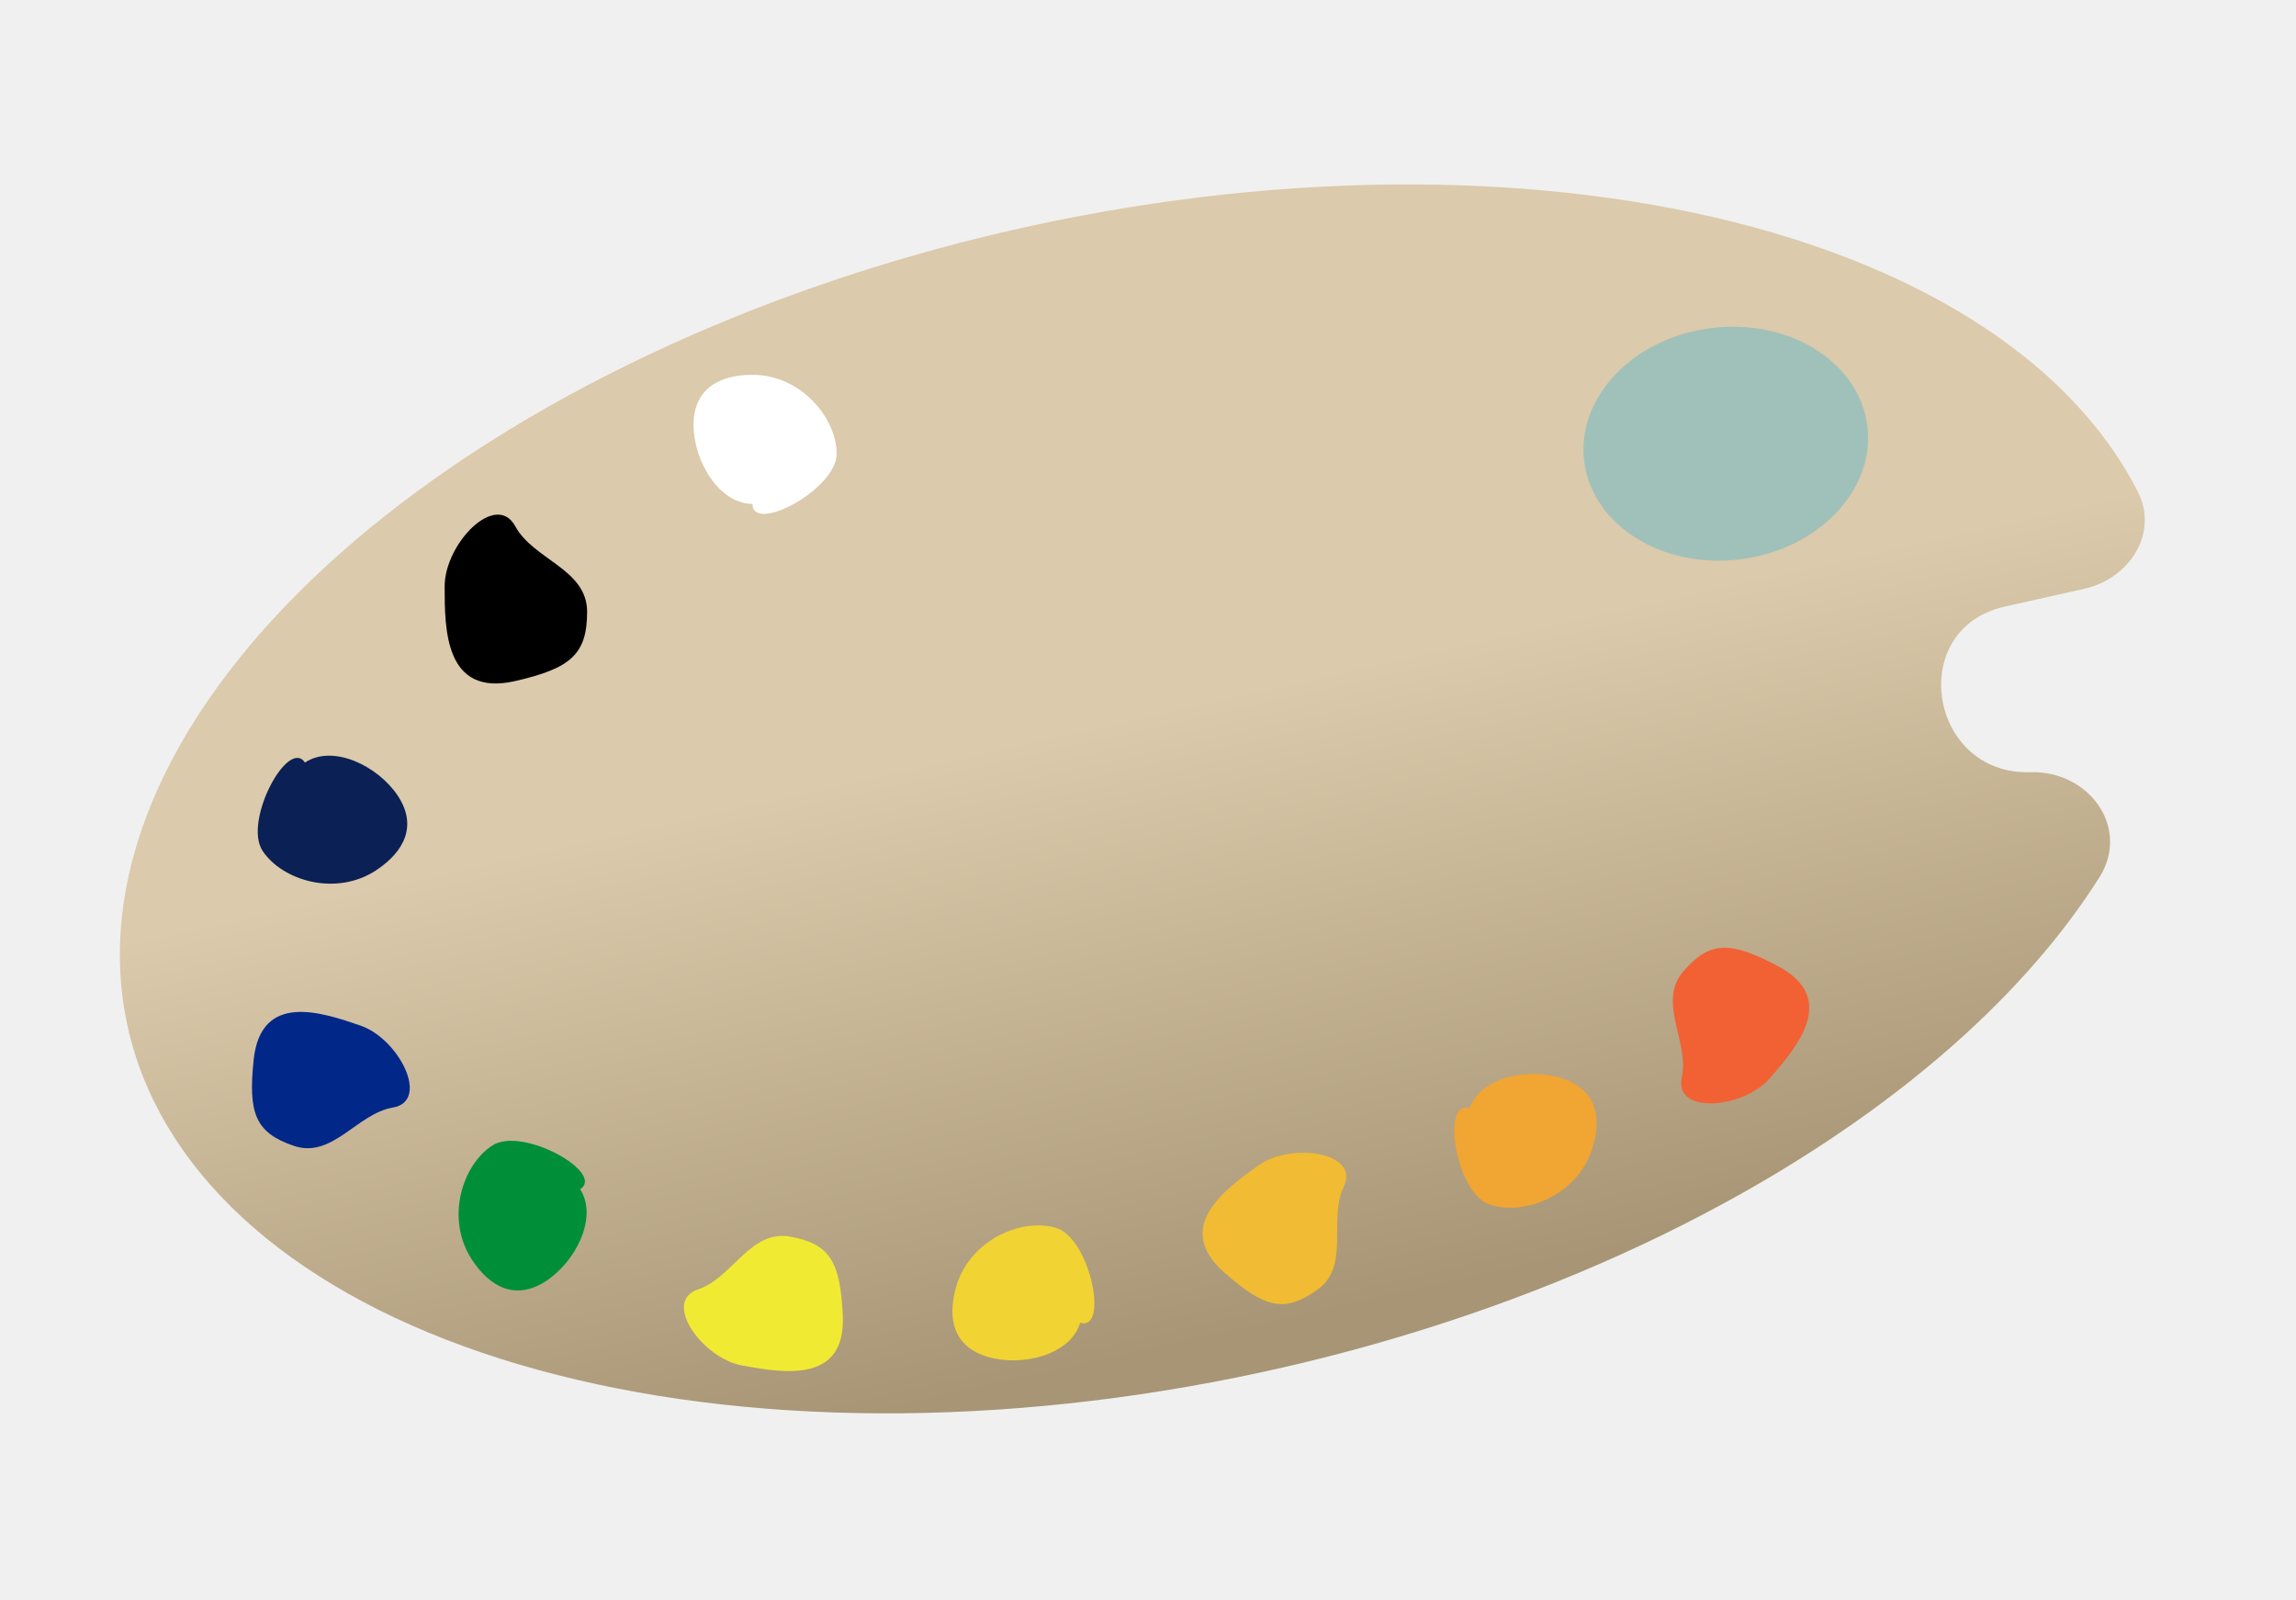
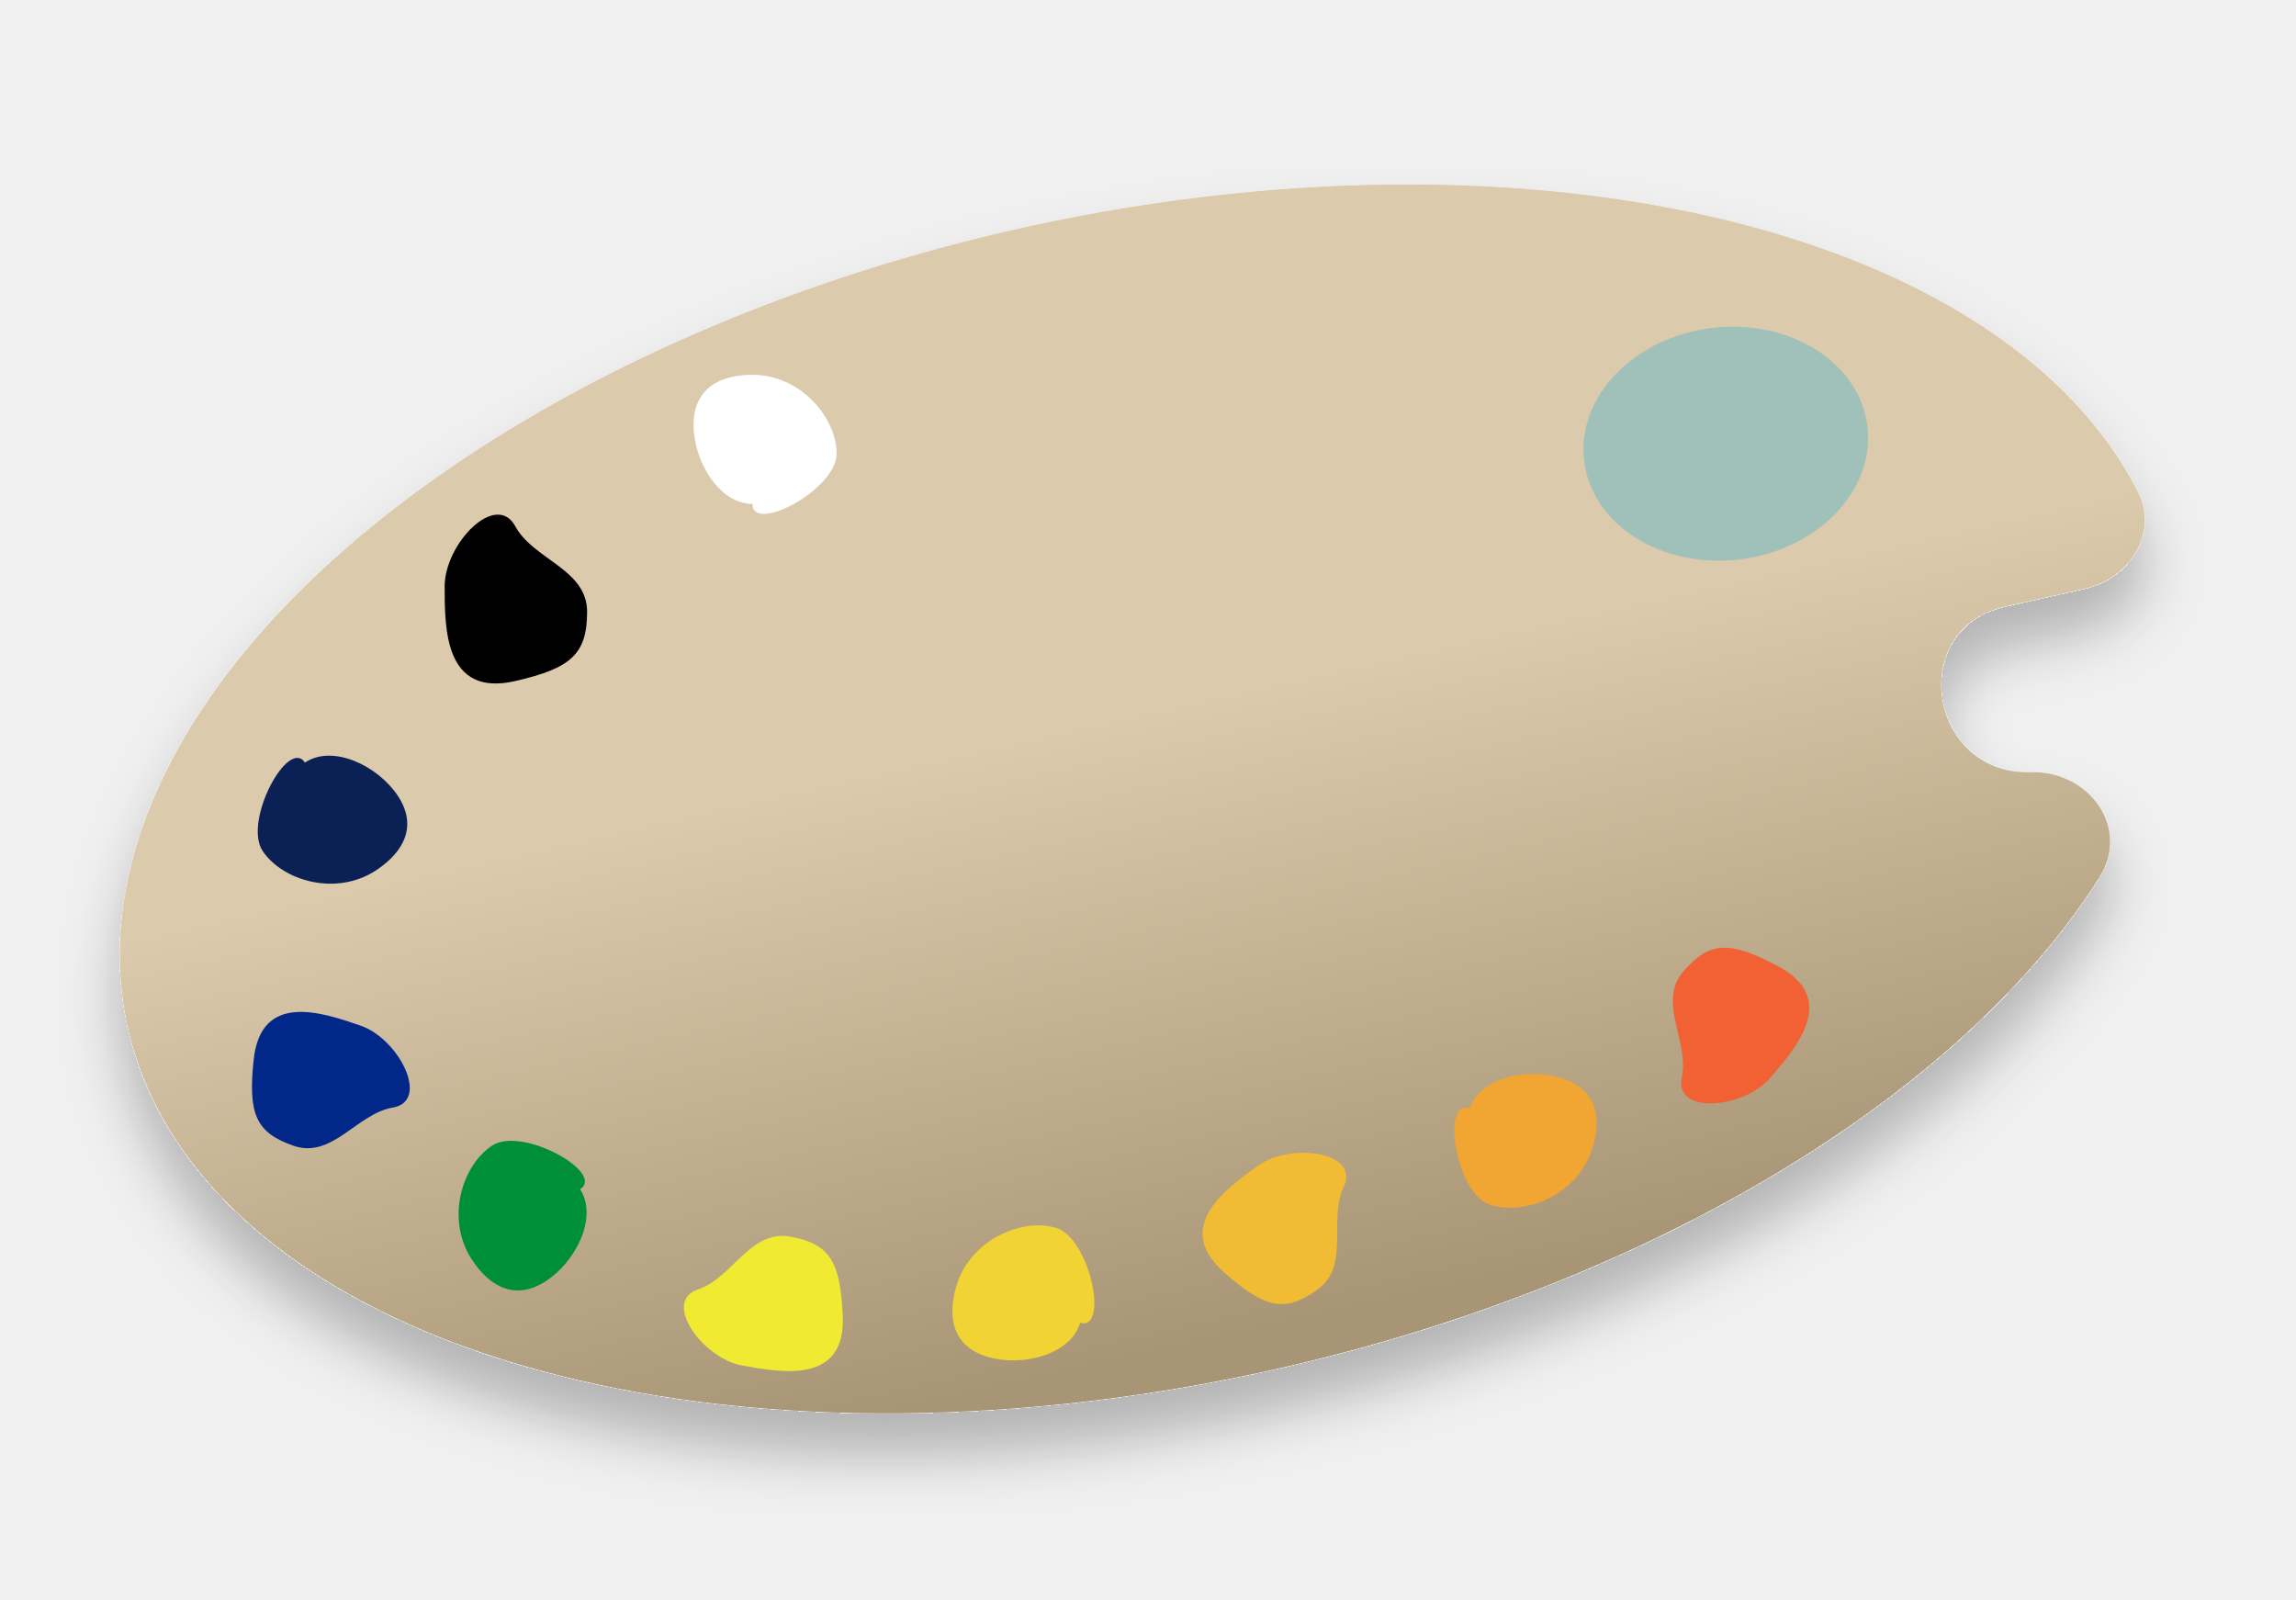
<svg xmlns="http://www.w3.org/2000/svg" width="821" height="572" viewBox="0 0 821 572" fill="none">
-   <path d="M745.354 210.501C761.521 206.876 771.967 190.564 764.441 175.803C744.951 137.578 704.336 106.657 647.377 87.418C577.018 63.653 486.86 59.449 394.789 75.64C302.718 91.832 215.462 127.235 150.33 174.828C85.198 222.421 46.949 278.725 43.172 332.57C39.395 386.416 70.365 433.87 129.938 465.517C189.511 497.164 273.335 510.692 364.78 503.418C456.226 496.144 548.611 468.599 623.609 426.247C680.789 393.957 724.677 354.858 750.688 313.705C761.897 295.972 747.003 275.466 726.035 276.099V276.099C689.688 277.197 681.364 224.846 716.847 216.891L745.354 210.501Z" fill="url(#paint0_linear_314_4494)" />
-   <ellipse cx="617.101" cy="158.643" rx="51.017" ry="41.661" transform="rotate(-7.05254 617.101 158.643)" fill="#A0C1B9" />
-   <path d="M299.169 162.237C299.169 174.985 269.065 190.996 269.065 180.165C257.019 180.165 248 164.676 248 151.928C248 139.18 257.019 134 269.065 134C286.396 134 299.169 149.489 299.169 162.237Z" fill="white" />
-   <path d="M93.917 304.256C86.854 293.644 103.043 263.635 109.045 272.652C119.073 265.977 135.163 273.874 142.226 284.487C149.289 295.099 144.651 304.408 134.623 311.083C120.196 320.685 100.98 314.869 93.917 304.256Z" fill="#0B2055" />
-   <path d="M176.107 409.525C186.84 402.647 216.564 419.353 207.445 425.197C213.945 435.34 205.771 451.29 195.038 458.169C184.305 465.048 175.077 460.249 168.577 450.107C159.226 435.516 165.374 416.404 176.107 409.525Z" fill="#008F39" />
-   <path d="M377.569 438.995C389.795 442.604 396.628 476.01 386.24 472.943C382.829 484.497 365.421 488.761 353.194 485.152C340.968 481.542 338.553 471.426 341.964 459.872C346.871 443.251 365.342 435.385 377.569 438.995Z" fill="#F1D333" />
-   <path d="M532.509 430.636C520.47 426.445 515.247 392.75 525.476 396.311C529.437 384.934 547.03 381.509 559.069 385.701C571.108 389.892 573.035 400.113 569.074 411.49C563.376 427.857 544.549 434.828 532.509 430.636Z" fill="#F1A533" />
-   <path d="M209.937 218.732C209.937 234.011 203.976 238.97 184.247 243.499C159 249.294 159 224.936 159 209.657C159 194.378 177.353 175.484 184.247 188.17C190.761 200.155 209.937 203.453 209.937 218.732Z" fill="black" />
-   <path d="M105.051 409.691C91.316 404.984 88.693 398.097 90.7 378.966C93.267 354.484 115.166 361.988 128.901 366.695C142.637 371.401 153.968 393.721 140.44 396.011C127.659 398.174 118.786 414.398 105.051 409.691Z" fill="#012789" />
-   <path d="M282.529 442.143C296.818 444.719 300.451 451.13 301.36 470.344C302.523 494.934 279.742 490.827 265.453 488.251C251.164 485.674 236.588 465.324 249.614 461.016C261.921 456.945 268.239 439.567 282.529 442.143Z" fill="#F1EA33" />
-   <path d="M471.129 461.09C459.333 469.556 452.201 467.702 437.773 454.981C419.308 438.7 438.114 425.203 449.909 416.736C461.705 408.27 486.462 411.969 480.488 424.321C474.845 435.991 482.924 452.623 471.129 461.09Z" fill="#F1BC33" />
-   <path d="M601.955 347.276C611.463 336.302 618.83 336.45 635.818 345.475C657.557 357.024 642.399 374.519 632.891 385.492C623.383 396.465 598.443 398.614 601.386 385.213C604.167 372.552 592.447 358.249 601.955 347.276Z" fill="#F16133" />
+   <g filter="url(#filter0_d_314_4494)">
+     <path d="M745.354 210.501C761.521 206.876 771.967 190.564 764.441 175.803C744.951 137.578 704.336 106.657 647.377 87.418C577.018 63.653 486.86 59.449 394.789 75.64C302.718 91.832 215.462 127.235 150.33 174.828C85.198 222.421 46.949 278.725 43.172 332.571C39.395 386.416 70.365 433.87 129.938 465.517C189.511 497.164 273.335 510.692 364.78 503.418C456.226 496.144 548.611 468.599 623.609 426.247C680.789 393.957 724.677 354.858 750.688 313.705C761.897 295.972 747.003 275.466 726.035 276.099V276.099C689.688 277.198 681.364 224.846 716.847 216.891L745.354 210.501Z" fill="url(#paint0_linear_314_4494)" />
+     <ellipse cx="617.101" cy="158.643" rx="51.017" ry="41.661" transform="rotate(-7.05254 617.101 158.643)" fill="#A0C1B9" />
+     <path d="M299.169 162.237C299.169 174.985 269.065 190.996 269.065 180.165C257.019 180.165 248 164.676 248 151.928C248 139.18 257.019 134 269.065 134C286.396 134 299.169 149.489 299.169 162.237Z" fill="white" />
+     <path d="M93.917 304.256C86.854 293.644 103.043 263.635 109.045 272.652C119.073 265.978 135.163 273.874 142.226 284.487C149.289 295.099 144.651 304.408 134.623 311.083C120.196 320.685 100.98 314.869 93.917 304.256Z" fill="#0B2055" />
+     <path d="M176.107 409.525C186.84 402.647 216.564 419.353 207.445 425.197C213.945 435.34 205.771 451.29 195.038 458.169C184.305 465.047 175.077 460.249 168.577 450.107C159.226 435.516 165.374 416.404 176.107 409.525Z" fill="#008F39" />
+     <path d="M377.569 438.995C389.795 442.604 396.628 476.01 386.24 472.943C382.829 484.497 365.421 488.761 353.194 485.152C340.968 481.542 338.553 471.426 341.964 459.872C346.871 443.251 365.342 435.385 377.569 438.995Z" fill="#F1D333" />
+     <path d="M532.509 430.636C520.47 426.445 515.247 392.75 525.476 396.311C529.437 384.934 547.03 381.509 559.069 385.701C571.108 389.892 573.035 400.113 569.074 411.49C563.376 427.857 544.549 434.828 532.509 430.636Z" fill="#F1A533" />
+     <path d="M209.937 218.732C209.937 234.011 203.976 238.97 184.247 243.499C159 249.294 159 224.936 159 209.657C159 194.378 177.353 175.484 184.247 188.17C190.761 200.155 209.937 203.453 209.937 218.732Z" fill="black" />
+     <path d="M105.051 409.691C91.316 404.984 88.693 398.097 90.7 378.966C93.267 354.484 115.166 361.988 128.901 366.695C142.637 371.401 153.968 393.721 140.44 396.011C127.659 398.174 118.786 414.398 105.051 409.691Z" fill="#012789" />
+     <path d="M282.529 442.143C296.818 444.719 300.451 451.13 301.36 470.344C302.523 494.934 279.742 490.827 265.453 488.251C251.164 485.674 236.588 465.324 249.614 461.016C261.921 456.945 268.239 439.567 282.529 442.143Z" fill="#F1EA33" />
+     <path d="M471.129 461.09C459.333 469.556 452.201 467.702 437.773 454.981C419.308 438.7 438.114 425.203 449.909 416.736C461.705 408.27 486.462 411.969 480.488 424.321C474.845 435.991 482.924 452.623 471.129 461.09Z" fill="#F1BC33" />
+     <path d="M601.955 347.276C611.463 336.302 618.83 336.45 635.818 345.475C657.557 357.024 642.399 374.519 632.891 385.492C623.383 396.465 598.443 398.614 601.386 385.213C604.167 372.552 592.447 358.249 601.955 347.276Z" fill="#F16133" />
+   </g>
  <defs>
+     <filter id="filter0_d_314_4494" x="22.863" y="60.947" width="764.069" height="479.393" filterUnits="userSpaceOnUse" color-interpolation-filters="sRGB">
+       <feFlood flood-opacity="0" result="BackgroundImageFix" />
+       <feColorMatrix in="SourceAlpha" type="matrix" values="0 0 0 0 0 0 0 0 0 0 0 0 0 0 0 0 0 0 127 0" result="hardAlpha" />
+       <feOffset dy="15" />
+       <feGaussianBlur stdDeviation="10" />
+       <feComposite in2="hardAlpha" operator="out" />
+       <feColorMatrix type="matrix" values="0 0 0 0 0 0 0 0 0 0 0 0 0 0 0 0 0 0 0.25 0" />
+       <feBlend mode="normal" in2="BackgroundImageFix" result="effect1_dropShadow_314_4494" />
+       <feBlend mode="normal" in="SourceGraphic" in2="effect1_dropShadow_314_4494" result="shape" />
+     </filter>
    <linearGradient id="paint0_linear_314_4494" x1="364.454" y1="81.705" x2="455.894" y2="489.581" gradientUnits="userSpaceOnUse">
      <stop offset="0.427" stop-color="#DBCAAB" />
      <stop offset="0.964" stop-color="#A79575" />
    </linearGradient>
  </defs>
</svg>
